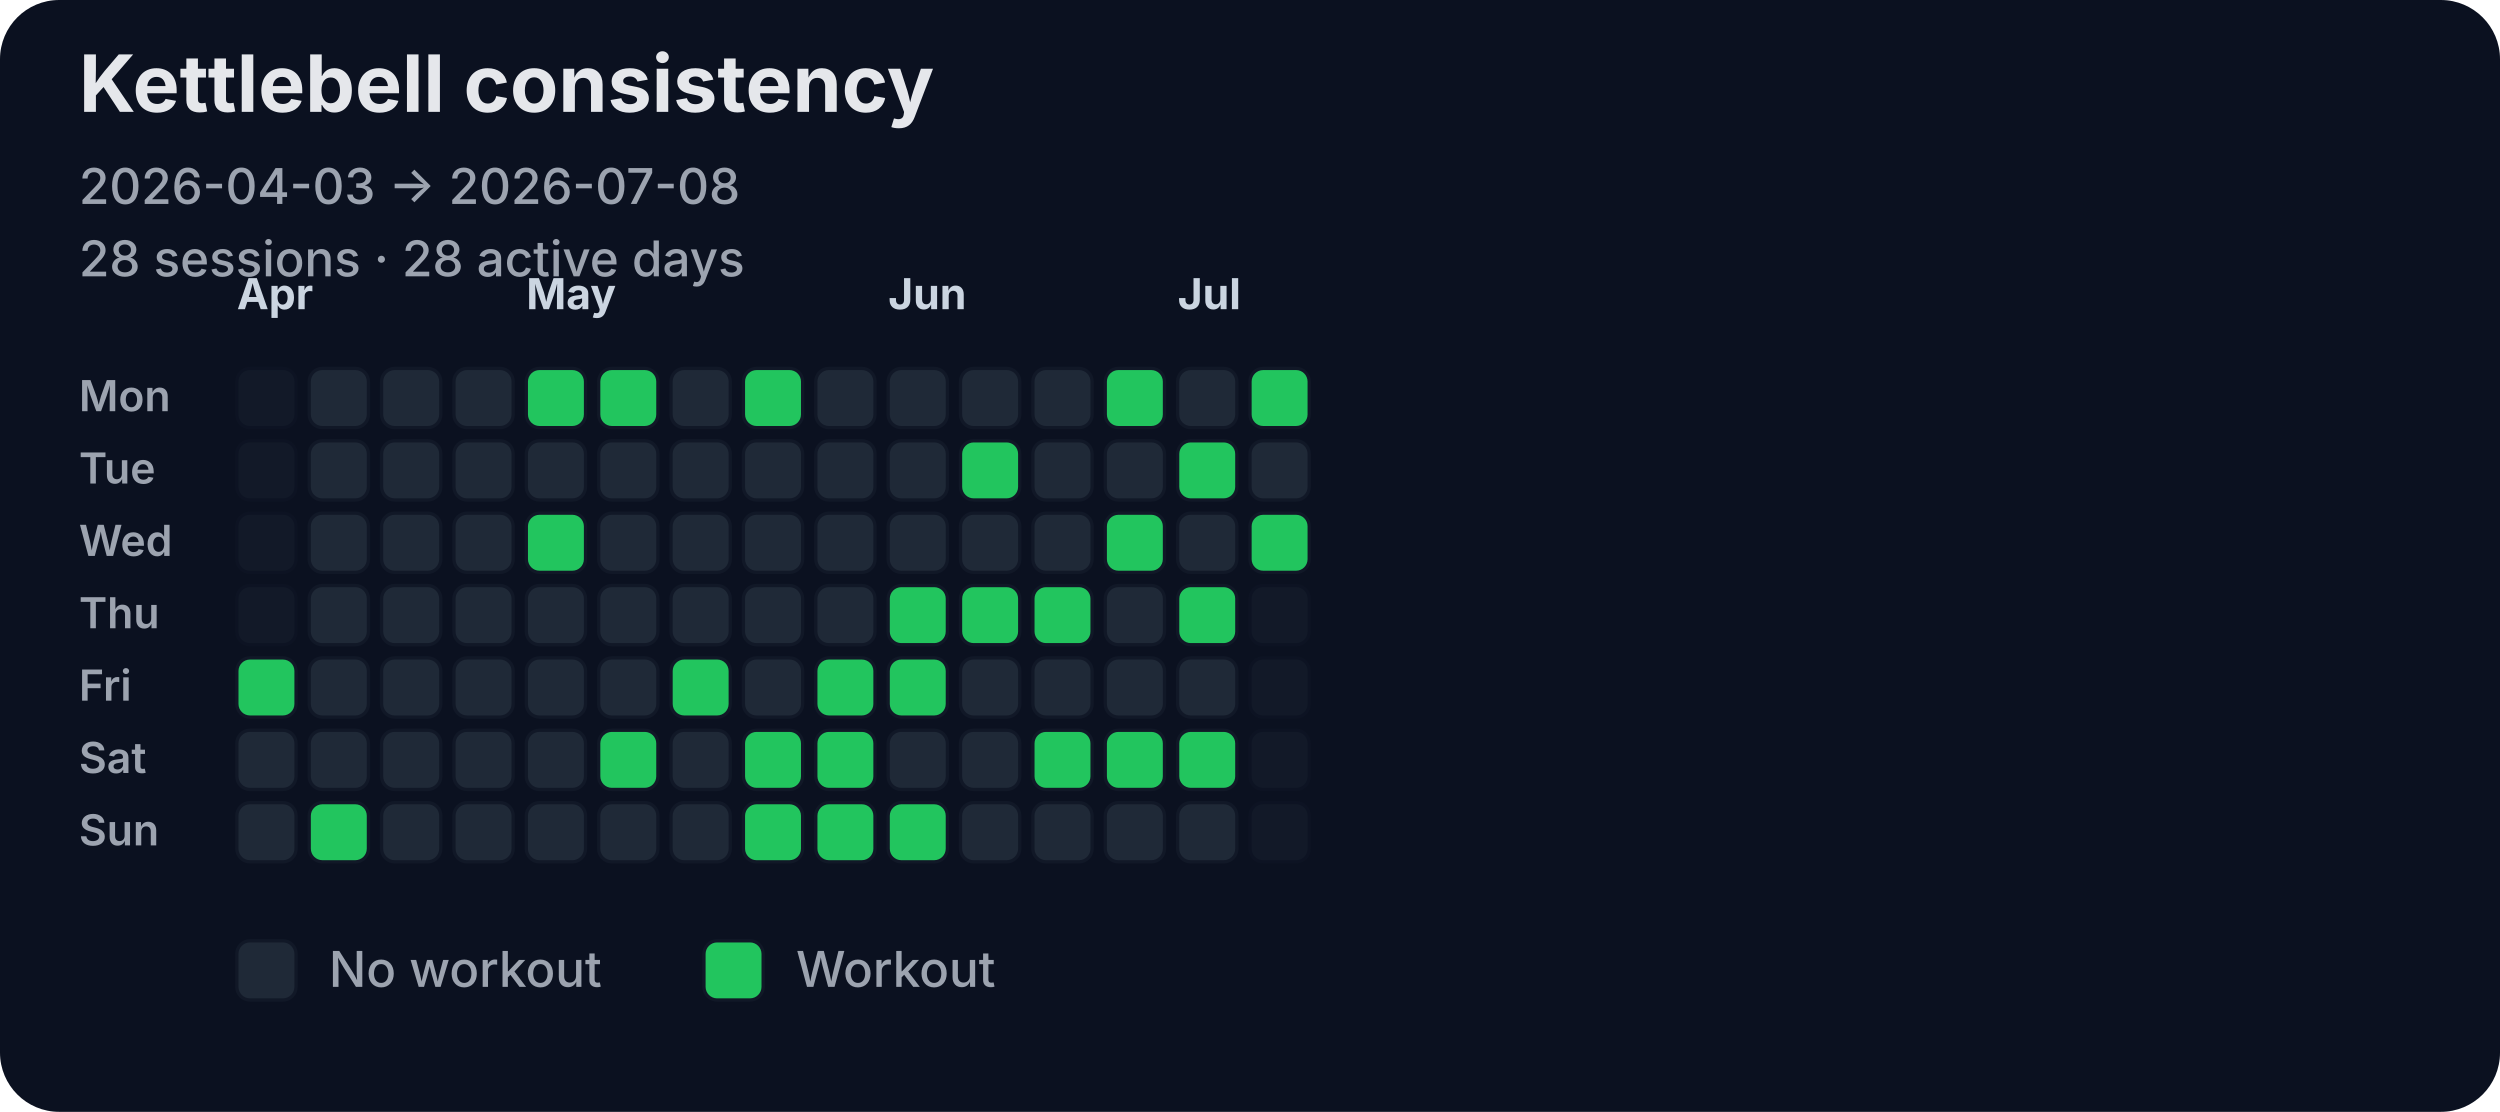
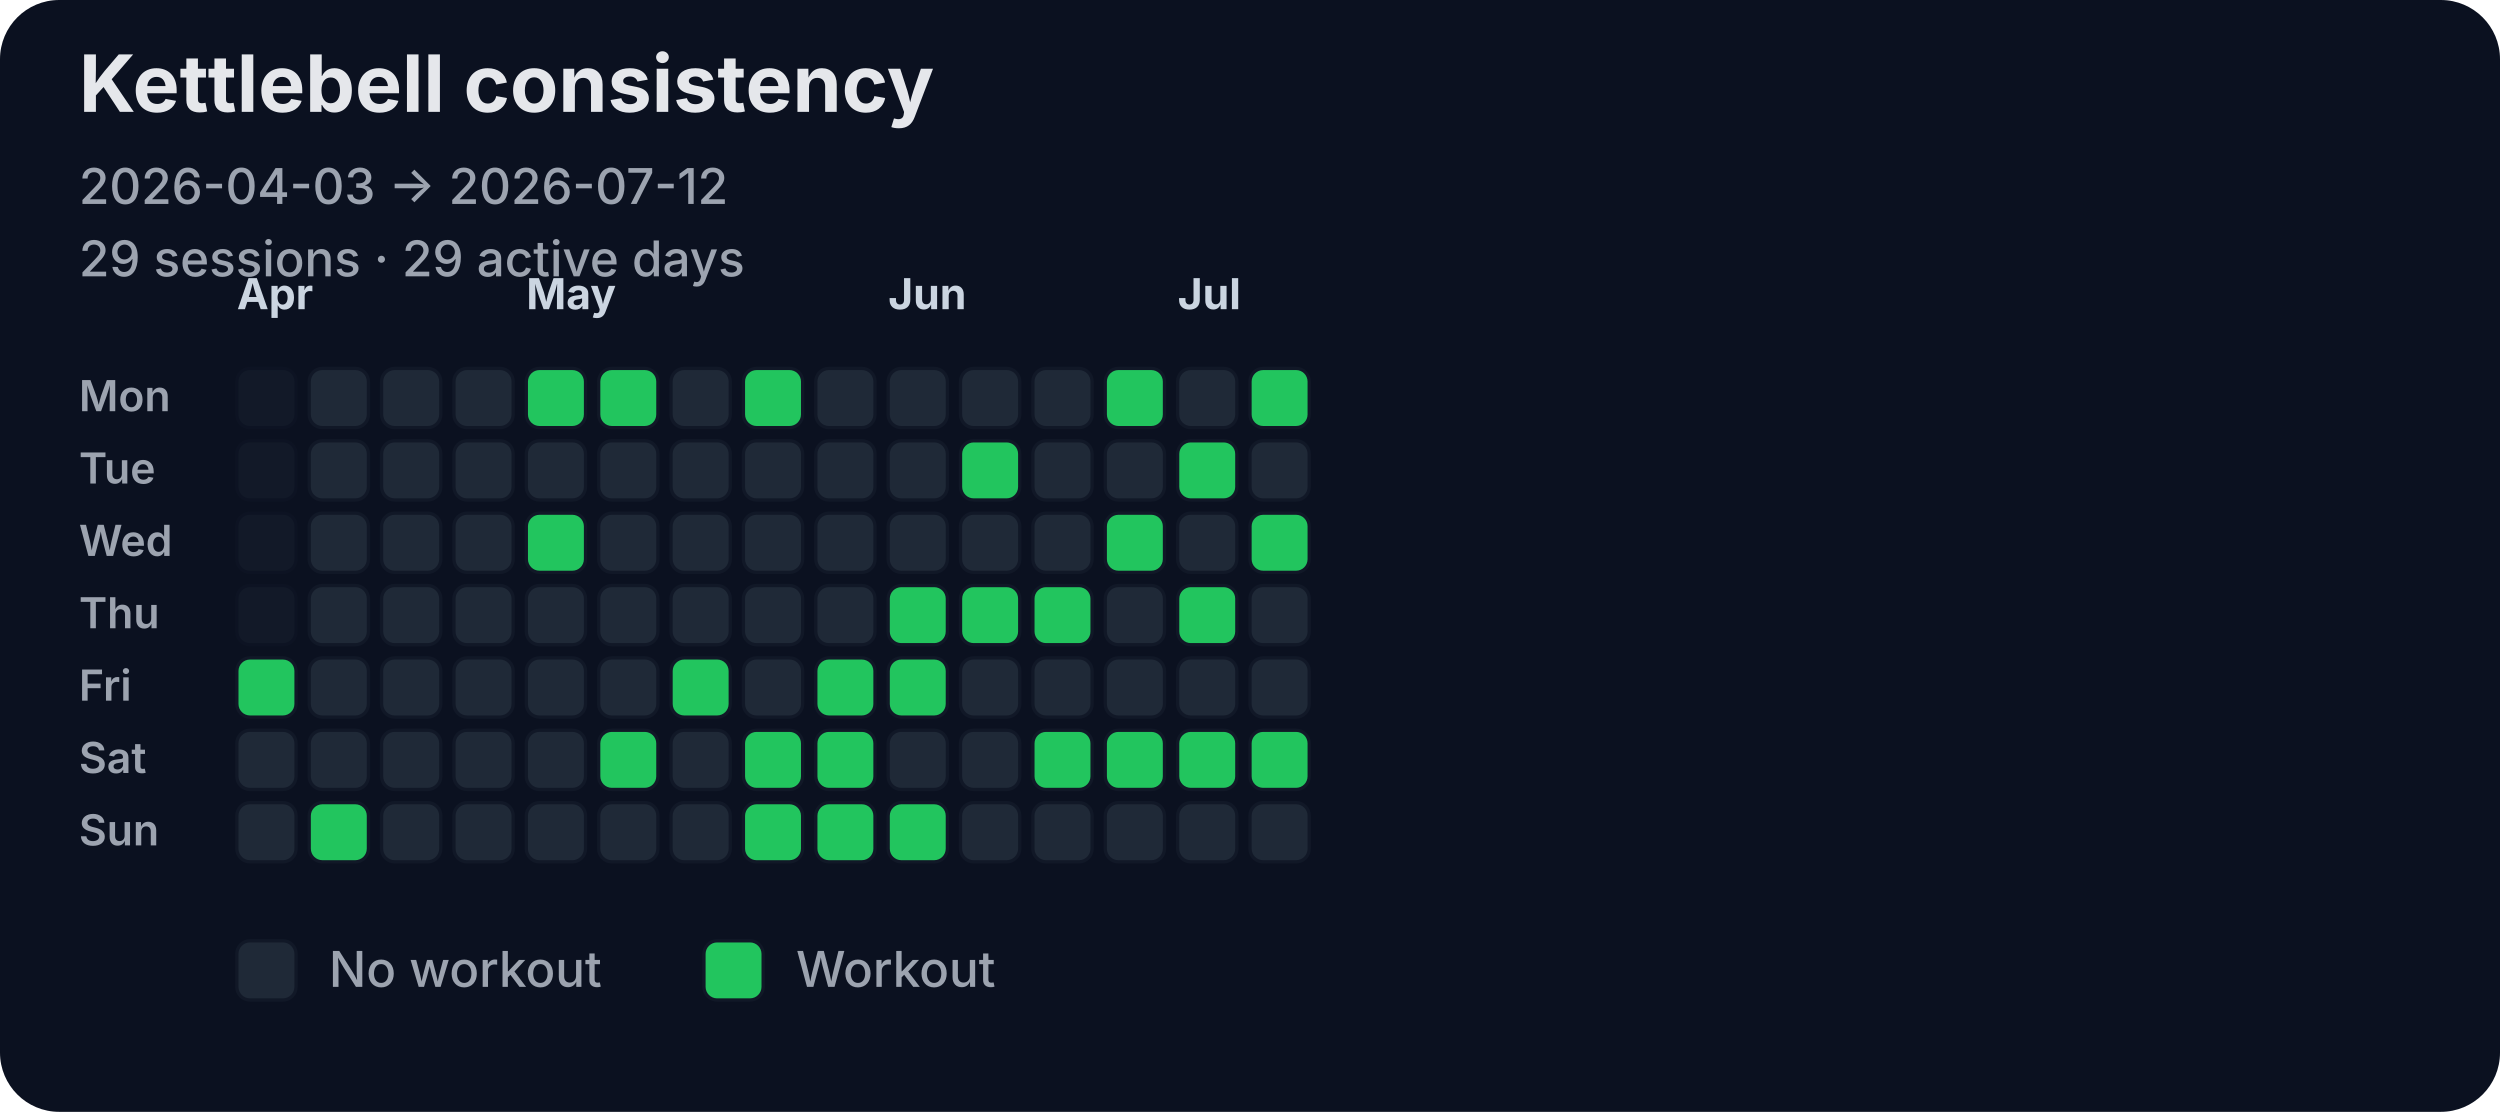
<svg xmlns="http://www.w3.org/2000/svg" width="760" height="338" viewBox="0 0 760 338" role="img" aria-labelledby="title desc">
  <style>.bg{fill:#0b1120}.text{fill:#e5e7eb;font:700 24px system-ui,-apple-system,Segoe UI,sans-serif}.muted{fill:#9ca3af;font:500 15px system-ui,-apple-system,Segoe UI,sans-serif}.tiny{fill:#9ca3af;font:600 13px system-ui,-apple-system,Segoe UI,sans-serif}.cell{stroke:#111827;stroke-width:1}.month{fill:#cbd5e1;font:700 13px system-ui,-apple-system,Segoe UI,sans-serif}</style>
  <rect class="bg" width="760" height="338" rx="18" />
  <text class="text" x="24" y="34">Kettlebell consistency</text>
-   <text class="muted" x="24" y="62">2026-04-03 → 2026-07-08</text>
-   <text class="muted" x="24" y="84">28 sessions · 28 active days</text>
+   <text class="muted" x="24" y="62">2026-04-03 → 2026-07-12</text>
+   <text class="muted" x="24" y="84">29 sessions · 29 active days</text>
  <text class="month" x="72" y="94">Apr</text>
  <text class="month" x="160" y="94">May</text>
  <text class="month" x="270" y="94">Jun</text>
  <text class="month" x="358" y="94">Jul</text>
  <text class="tiny" x="24" y="125">Mon</text>
  <text class="tiny" x="24" y="147">Tue</text>
  <text class="tiny" x="24" y="169">Wed</text>
  <text class="tiny" x="24" y="191">Thu</text>
  <text class="tiny" x="24" y="213">Fri</text>
  <text class="tiny" x="24" y="235">Sat</text>
  <text class="tiny" x="24" y="257">Sun</text>
  <rect class="cell" x="72" y="112" width="18" height="18" rx="4" fill="#1f2937" opacity="0.35" />
  <rect class="cell" x="72" y="134" width="18" height="18" rx="4" fill="#1f2937" opacity="0.35" />
  <rect class="cell" x="72" y="156" width="18" height="18" rx="4" fill="#1f2937" opacity="0.35" />
  <rect class="cell" x="72" y="178" width="18" height="18" rx="4" fill="#1f2937" opacity="0.35" />
  <rect class="cell" x="72" y="200" width="18" height="18" rx="4" fill="#22c55e" opacity="1" />
  <rect class="cell" x="72" y="222" width="18" height="18" rx="4" fill="#1f2937" opacity="1" />
  <rect class="cell" x="72" y="244" width="18" height="18" rx="4" fill="#1f2937" opacity="1" />
  <rect class="cell" x="94" y="112" width="18" height="18" rx="4" fill="#1f2937" opacity="1" />
  <rect class="cell" x="94" y="134" width="18" height="18" rx="4" fill="#1f2937" opacity="1" />
  <rect class="cell" x="94" y="156" width="18" height="18" rx="4" fill="#1f2937" opacity="1" />
  <rect class="cell" x="94" y="178" width="18" height="18" rx="4" fill="#1f2937" opacity="1" />
  <rect class="cell" x="94" y="200" width="18" height="18" rx="4" fill="#1f2937" opacity="1" />
  <rect class="cell" x="94" y="222" width="18" height="18" rx="4" fill="#1f2937" opacity="1" />
  <rect class="cell" x="94" y="244" width="18" height="18" rx="4" fill="#22c55e" opacity="1" />
  <rect class="cell" x="116" y="112" width="18" height="18" rx="4" fill="#1f2937" opacity="1" />
  <rect class="cell" x="116" y="134" width="18" height="18" rx="4" fill="#1f2937" opacity="1" />
  <rect class="cell" x="116" y="156" width="18" height="18" rx="4" fill="#1f2937" opacity="1" />
  <rect class="cell" x="116" y="178" width="18" height="18" rx="4" fill="#1f2937" opacity="1" />
  <rect class="cell" x="116" y="200" width="18" height="18" rx="4" fill="#1f2937" opacity="1" />
  <rect class="cell" x="116" y="222" width="18" height="18" rx="4" fill="#1f2937" opacity="1" />
  <rect class="cell" x="116" y="244" width="18" height="18" rx="4" fill="#1f2937" opacity="1" />
  <rect class="cell" x="138" y="112" width="18" height="18" rx="4" fill="#1f2937" opacity="1" />
  <rect class="cell" x="138" y="134" width="18" height="18" rx="4" fill="#1f2937" opacity="1" />
  <rect class="cell" x="138" y="156" width="18" height="18" rx="4" fill="#1f2937" opacity="1" />
  <rect class="cell" x="138" y="178" width="18" height="18" rx="4" fill="#1f2937" opacity="1" />
  <rect class="cell" x="138" y="200" width="18" height="18" rx="4" fill="#1f2937" opacity="1" />
  <rect class="cell" x="138" y="222" width="18" height="18" rx="4" fill="#1f2937" opacity="1" />
  <rect class="cell" x="138" y="244" width="18" height="18" rx="4" fill="#1f2937" opacity="1" />
  <rect class="cell" x="160" y="112" width="18" height="18" rx="4" fill="#22c55e" opacity="1" />
  <rect class="cell" x="160" y="134" width="18" height="18" rx="4" fill="#1f2937" opacity="1" />
  <rect class="cell" x="160" y="156" width="18" height="18" rx="4" fill="#22c55e" opacity="1" />
  <rect class="cell" x="160" y="178" width="18" height="18" rx="4" fill="#1f2937" opacity="1" />
  <rect class="cell" x="160" y="200" width="18" height="18" rx="4" fill="#1f2937" opacity="1" />
  <rect class="cell" x="160" y="222" width="18" height="18" rx="4" fill="#1f2937" opacity="1" />
  <rect class="cell" x="160" y="244" width="18" height="18" rx="4" fill="#1f2937" opacity="1" />
  <rect class="cell" x="182" y="112" width="18" height="18" rx="4" fill="#22c55e" opacity="1" />
  <rect class="cell" x="182" y="134" width="18" height="18" rx="4" fill="#1f2937" opacity="1" />
  <rect class="cell" x="182" y="156" width="18" height="18" rx="4" fill="#1f2937" opacity="1" />
  <rect class="cell" x="182" y="178" width="18" height="18" rx="4" fill="#1f2937" opacity="1" />
  <rect class="cell" x="182" y="200" width="18" height="18" rx="4" fill="#1f2937" opacity="1" />
  <rect class="cell" x="182" y="222" width="18" height="18" rx="4" fill="#22c55e" opacity="1" />
  <rect class="cell" x="182" y="244" width="18" height="18" rx="4" fill="#1f2937" opacity="1" />
  <rect class="cell" x="204" y="112" width="18" height="18" rx="4" fill="#1f2937" opacity="1" />
  <rect class="cell" x="204" y="134" width="18" height="18" rx="4" fill="#1f2937" opacity="1" />
  <rect class="cell" x="204" y="156" width="18" height="18" rx="4" fill="#1f2937" opacity="1" />
  <rect class="cell" x="204" y="178" width="18" height="18" rx="4" fill="#1f2937" opacity="1" />
  <rect class="cell" x="204" y="200" width="18" height="18" rx="4" fill="#22c55e" opacity="1" />
  <rect class="cell" x="204" y="222" width="18" height="18" rx="4" fill="#1f2937" opacity="1" />
  <rect class="cell" x="204" y="244" width="18" height="18" rx="4" fill="#1f2937" opacity="1" />
  <rect class="cell" x="226" y="112" width="18" height="18" rx="4" fill="#22c55e" opacity="1" />
  <rect class="cell" x="226" y="134" width="18" height="18" rx="4" fill="#1f2937" opacity="1" />
  <rect class="cell" x="226" y="156" width="18" height="18" rx="4" fill="#1f2937" opacity="1" />
  <rect class="cell" x="226" y="178" width="18" height="18" rx="4" fill="#1f2937" opacity="1" />
  <rect class="cell" x="226" y="200" width="18" height="18" rx="4" fill="#1f2937" opacity="1" />
  <rect class="cell" x="226" y="222" width="18" height="18" rx="4" fill="#22c55e" opacity="1" />
  <rect class="cell" x="226" y="244" width="18" height="18" rx="4" fill="#22c55e" opacity="1" />
  <rect class="cell" x="248" y="112" width="18" height="18" rx="4" fill="#1f2937" opacity="1" />
  <rect class="cell" x="248" y="134" width="18" height="18" rx="4" fill="#1f2937" opacity="1" />
  <rect class="cell" x="248" y="156" width="18" height="18" rx="4" fill="#1f2937" opacity="1" />
  <rect class="cell" x="248" y="178" width="18" height="18" rx="4" fill="#1f2937" opacity="1" />
  <rect class="cell" x="248" y="200" width="18" height="18" rx="4" fill="#22c55e" opacity="1" />
  <rect class="cell" x="248" y="222" width="18" height="18" rx="4" fill="#22c55e" opacity="1" />
  <rect class="cell" x="248" y="244" width="18" height="18" rx="4" fill="#22c55e" opacity="1" />
  <rect class="cell" x="270" y="112" width="18" height="18" rx="4" fill="#1f2937" opacity="1" />
  <rect class="cell" x="270" y="134" width="18" height="18" rx="4" fill="#1f2937" opacity="1" />
  <rect class="cell" x="270" y="156" width="18" height="18" rx="4" fill="#1f2937" opacity="1" />
  <rect class="cell" x="270" y="178" width="18" height="18" rx="4" fill="#22c55e" opacity="1" />
  <rect class="cell" x="270" y="200" width="18" height="18" rx="4" fill="#22c55e" opacity="1" />
  <rect class="cell" x="270" y="222" width="18" height="18" rx="4" fill="#1f2937" opacity="1" />
  <rect class="cell" x="270" y="244" width="18" height="18" rx="4" fill="#22c55e" opacity="1" />
  <rect class="cell" x="292" y="112" width="18" height="18" rx="4" fill="#1f2937" opacity="1" />
  <rect class="cell" x="292" y="134" width="18" height="18" rx="4" fill="#22c55e" opacity="1" />
  <rect class="cell" x="292" y="156" width="18" height="18" rx="4" fill="#1f2937" opacity="1" />
  <rect class="cell" x="292" y="178" width="18" height="18" rx="4" fill="#22c55e" opacity="1" />
  <rect class="cell" x="292" y="200" width="18" height="18" rx="4" fill="#1f2937" opacity="1" />
  <rect class="cell" x="292" y="222" width="18" height="18" rx="4" fill="#1f2937" opacity="1" />
  <rect class="cell" x="292" y="244" width="18" height="18" rx="4" fill="#1f2937" opacity="1" />
  <rect class="cell" x="314" y="112" width="18" height="18" rx="4" fill="#1f2937" opacity="1" />
  <rect class="cell" x="314" y="134" width="18" height="18" rx="4" fill="#1f2937" opacity="1" />
  <rect class="cell" x="314" y="156" width="18" height="18" rx="4" fill="#1f2937" opacity="1" />
  <rect class="cell" x="314" y="178" width="18" height="18" rx="4" fill="#22c55e" opacity="1" />
  <rect class="cell" x="314" y="200" width="18" height="18" rx="4" fill="#1f2937" opacity="1" />
  <rect class="cell" x="314" y="222" width="18" height="18" rx="4" fill="#22c55e" opacity="1" />
  <rect class="cell" x="314" y="244" width="18" height="18" rx="4" fill="#1f2937" opacity="1" />
  <rect class="cell" x="336" y="112" width="18" height="18" rx="4" fill="#22c55e" opacity="1" />
  <rect class="cell" x="336" y="134" width="18" height="18" rx="4" fill="#1f2937" opacity="1" />
  <rect class="cell" x="336" y="156" width="18" height="18" rx="4" fill="#22c55e" opacity="1" />
  <rect class="cell" x="336" y="178" width="18" height="18" rx="4" fill="#1f2937" opacity="1" />
  <rect class="cell" x="336" y="200" width="18" height="18" rx="4" fill="#1f2937" opacity="1" />
  <rect class="cell" x="336" y="222" width="18" height="18" rx="4" fill="#22c55e" opacity="1" />
  <rect class="cell" x="336" y="244" width="18" height="18" rx="4" fill="#1f2937" opacity="1" />
  <rect class="cell" x="358" y="112" width="18" height="18" rx="4" fill="#1f2937" opacity="1" />
  <rect class="cell" x="358" y="134" width="18" height="18" rx="4" fill="#22c55e" opacity="1" />
  <rect class="cell" x="358" y="156" width="18" height="18" rx="4" fill="#1f2937" opacity="1" />
  <rect class="cell" x="358" y="178" width="18" height="18" rx="4" fill="#22c55e" opacity="1" />
  <rect class="cell" x="358" y="200" width="18" height="18" rx="4" fill="#1f2937" opacity="1" />
  <rect class="cell" x="358" y="222" width="18" height="18" rx="4" fill="#22c55e" opacity="1" />
  <rect class="cell" x="358" y="244" width="18" height="18" rx="4" fill="#1f2937" opacity="1" />
  <rect class="cell" x="380" y="112" width="18" height="18" rx="4" fill="#22c55e" opacity="1" />
  <rect class="cell" x="380" y="134" width="18" height="18" rx="4" fill="#1f2937" opacity="1" />
  <rect class="cell" x="380" y="156" width="18" height="18" rx="4" fill="#22c55e" opacity="1" />
-   <rect class="cell" x="380" y="178" width="18" height="18" rx="4" fill="#1f2937" opacity="0.35" />
-   <rect class="cell" x="380" y="200" width="18" height="18" rx="4" fill="#1f2937" opacity="0.35" />
-   <rect class="cell" x="380" y="222" width="18" height="18" rx="4" fill="#1f2937" opacity="0.35" />
-   <rect class="cell" x="380" y="244" width="18" height="18" rx="4" fill="#1f2937" opacity="0.35" />
+   <rect class="cell" x="380" y="178" width="18" height="18" rx="4" fill="#1f2937" opacity="1" />
+   <rect class="cell" x="380" y="200" width="18" height="18" rx="4" fill="#1f2937" opacity="1" />
+   <rect class="cell" x="380" y="222" width="18" height="18" rx="4" fill="#22c55e" opacity="1" />
+   <rect class="cell" x="380" y="244" width="18" height="18" rx="4" fill="#1f2937" opacity="1" />
  <rect class="cell" x="72" y="286" width="18" height="18" rx="4" fill="#1f2937" />
  <text class="muted" x="100" y="300">No workout</text>
  <rect class="cell" x="214" y="286" width="18" height="18" rx="4" fill="#22c55e" />
  <text class="muted" x="242" y="300">Workout</text>
</svg>
